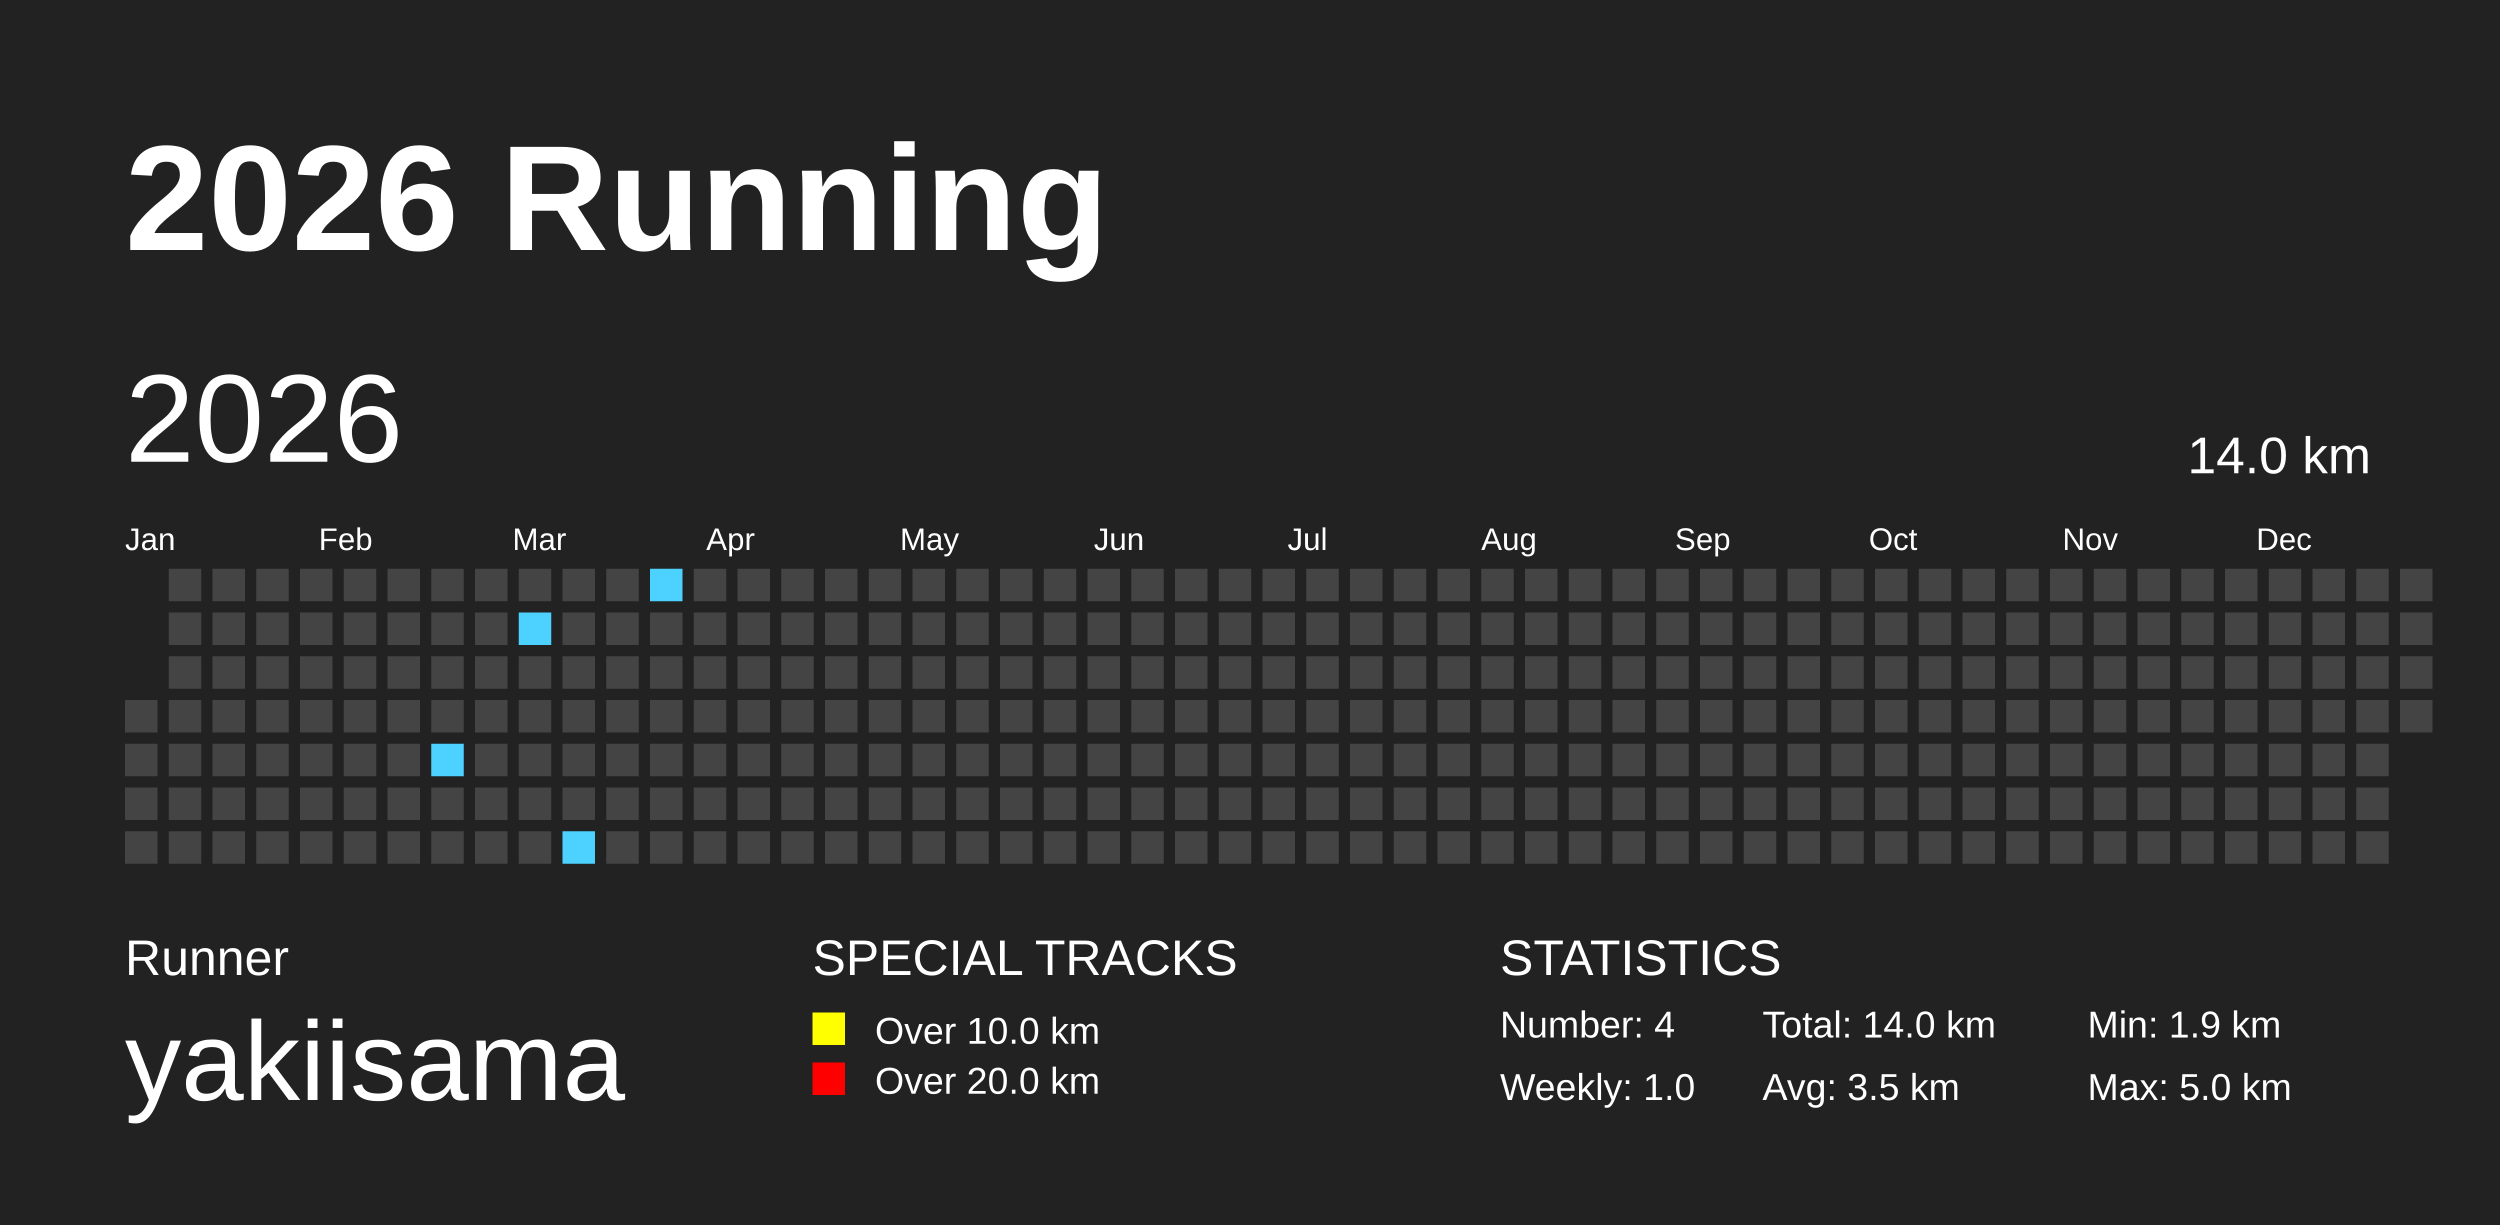
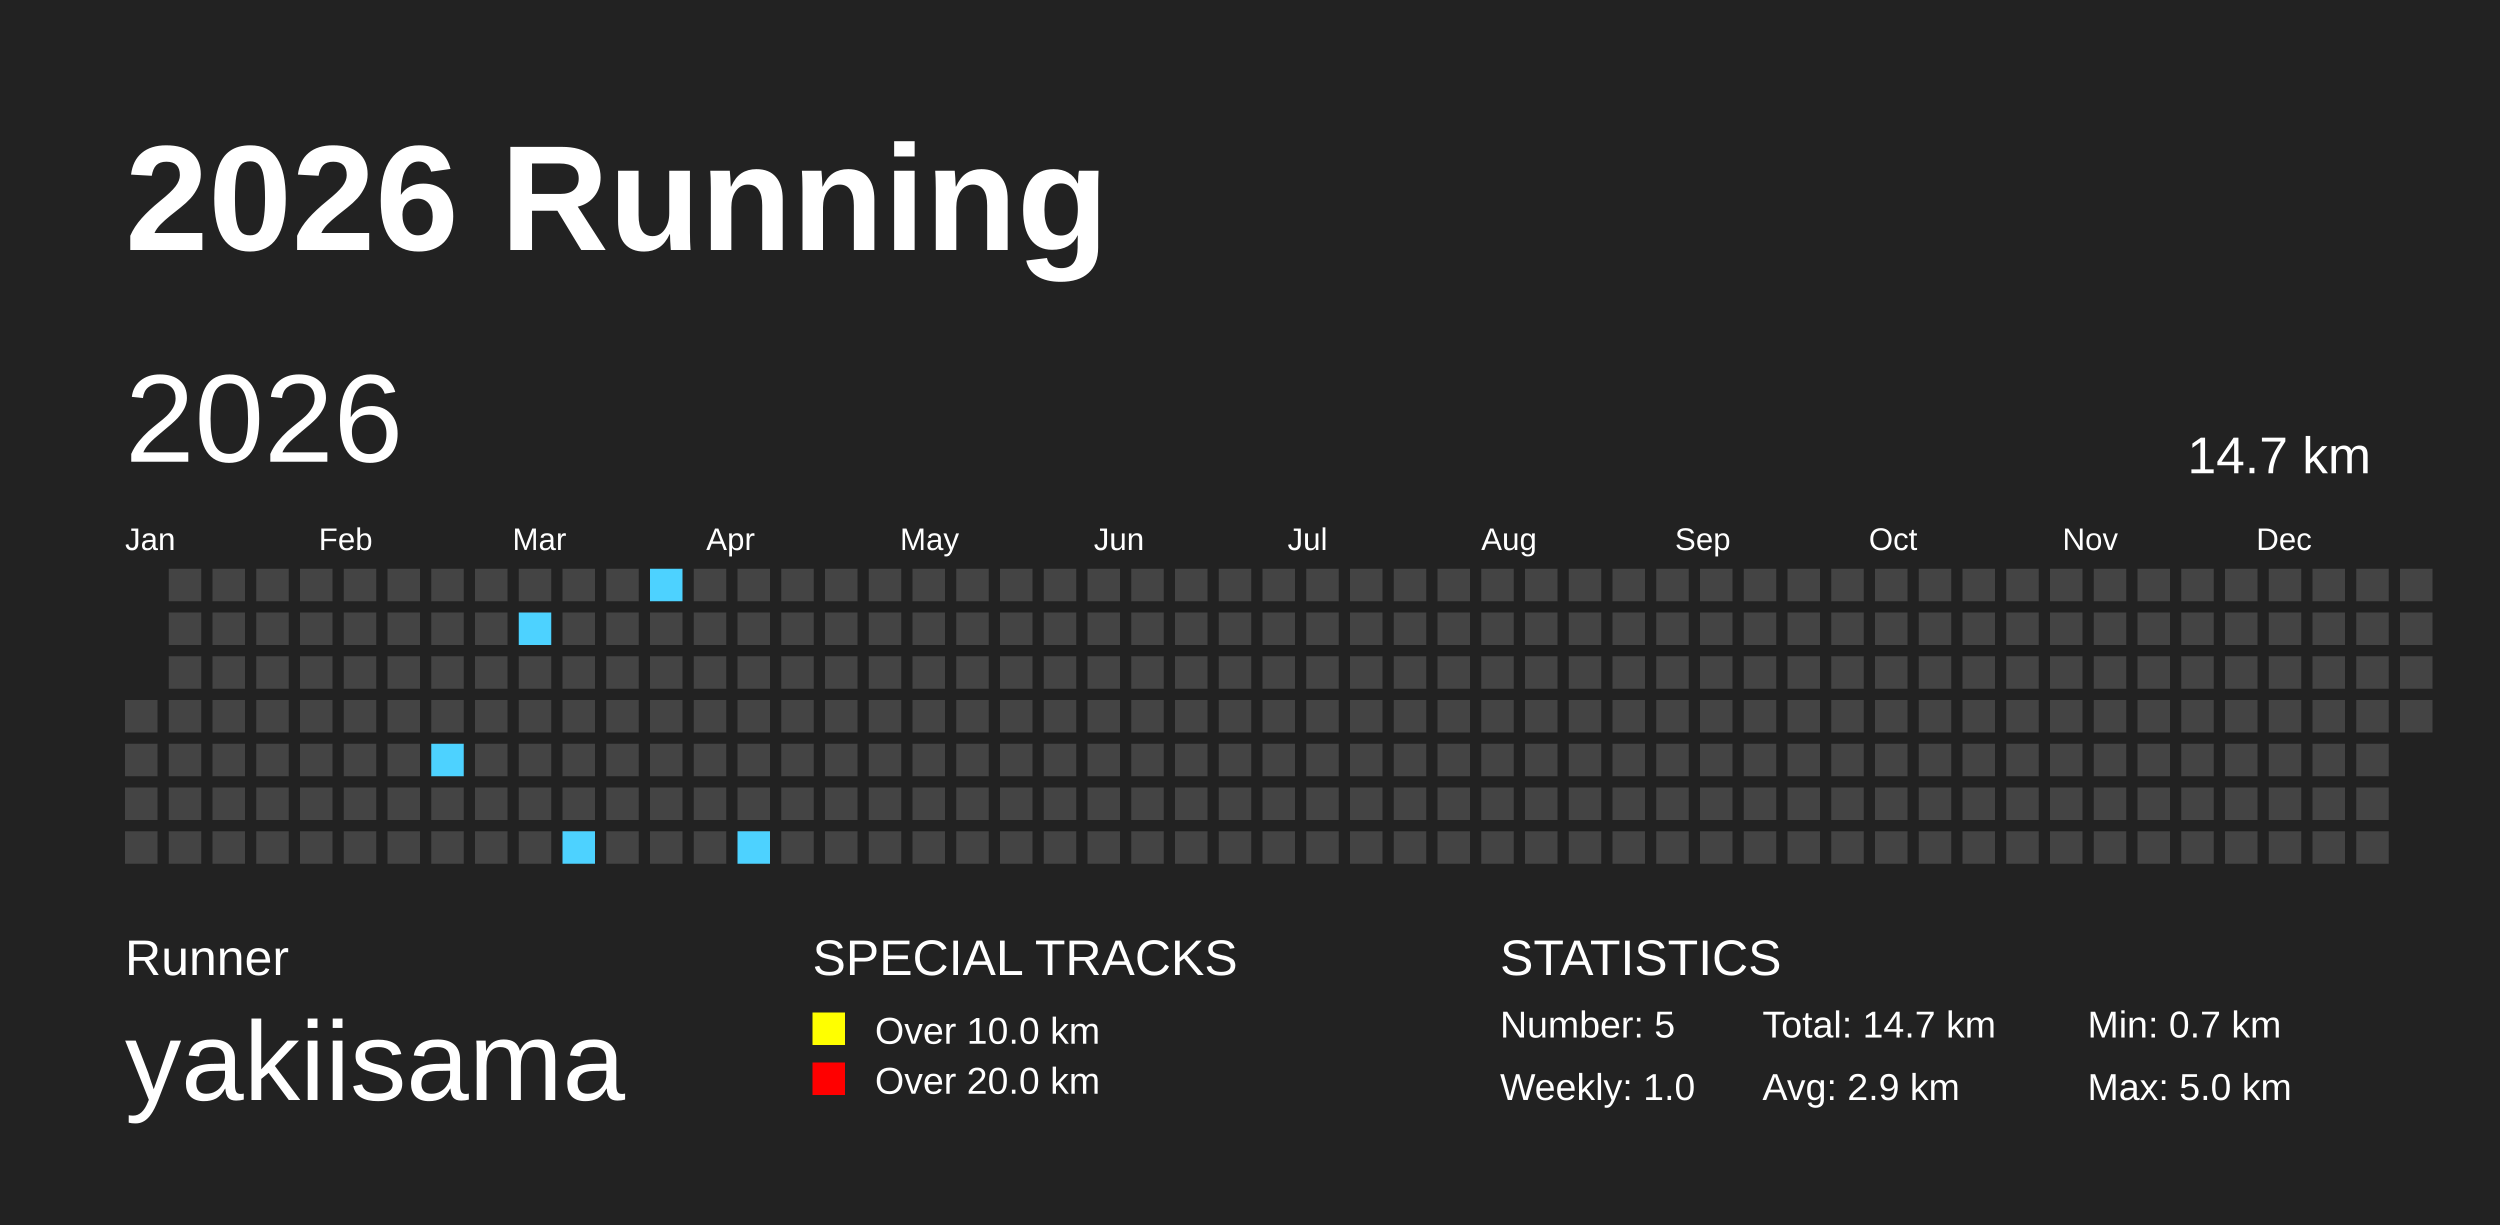
<svg xmlns="http://www.w3.org/2000/svg" baseProfile="full" height="98mm" version="1.1" viewBox="0,0,200,98" width="200mm">
  <defs />
  <rect fill="#222222" height="98" width="200" x="0" y="0" />
  <text fill="#FFFFFF" style="font-size:12px; font-family:Arial; font-weight:bold;" x="10" y="20">2026 Running</text>
  <text fill="#FFFFFF" style="font-size:4px; font-family:Arial" x="10" y="78">Runner</text>
  <text fill="#FFFFFF" style="font-size:9px; font-family:Arial" x="10" y="88">yakiisama</text>
  <text fill="#FFFFFF" style="font-size:4px; font-family:Arial" x="65" y="78">SPECIAL TRACKS</text>
  <rect fill="yellow" height="2.6" width="2.6" x="65" y="81" />
  <text fill="#FFFFFF" style="font-size:3px; font-family:Arial" x="70" y="83.5">Over 10.0 km</text>
  <rect fill="red" height="2.6" width="2.6" x="65" y="85" />
  <text fill="#FFFFFF" style="font-size:3px; font-family:Arial" x="70" y="87.5">Over 20.0 km</text>
  <text fill="#FFFFFF" style="font-size:4px; font-family:Arial" x="120" y="78">STATISTICS</text>
-   <text fill="#FFFFFF" style="font-size:3px; font-family:Arial" x="120" y="83">Number: 4</text>
+   <text fill="#FFFFFF" style="font-size:3px; font-family:Arial" x="120" y="83">Number: 5</text>
  <text fill="#FFFFFF" style="font-size:3px; font-family:Arial" x="120" y="88">Weekly: 1.0</text>
-   <text fill="#FFFFFF" style="font-size:3px; font-family:Arial" x="141" y="83">Total: 14.0 km</text>
-   <text fill="#FFFFFF" style="font-size:3px; font-family:Arial" x="141" y="88">Avg: 3.5 km</text>
-   <text fill="#FFFFFF" style="font-size:3px; font-family:Arial" x="167" y="83">Min: 1.9 km</text>
+   <text fill="#FFFFFF" style="font-size:3px; font-family:Arial" x="141" y="83">Total: 14.7 km</text>
+   <text fill="#FFFFFF" style="font-size:3px; font-family:Arial" x="141" y="88">Avg: 2.9 km</text>
+   <text fill="#FFFFFF" style="font-size:3px; font-family:Arial" x="167" y="83">Min: 0.7 km</text>
  <text fill="#FFFFFF" style="font-size:3px; font-family:Arial" x="167" y="88">Max: 5.0 km</text>
  <text dominant-baseline="hanging" fill="#FFFFFF" style="font-size:10.0px; font-family:Arial;" x="10" y="30">2026</text>
-   <text dominant-baseline="hanging" fill="#FFFFFF" style="font-size:4.125px; font-family:Arial;" x="175" y="35">14.0 km</text>
+   <text dominant-baseline="hanging" fill="#FFFFFF" style="font-size:4.125px; font-family:Arial;" x="175" y="35">14.7 km</text>
  <text fill="#FFFFFF" style="font-size:2.5px; font-family:Arial" x="10.0" y="44">Jan</text>
  <text fill="#FFFFFF" style="font-size:2.5px; font-family:Arial" x="25.5" y="44">Feb</text>
  <text fill="#FFFFFF" style="font-size:2.5px; font-family:Arial" x="41.0" y="44">Mar</text>
  <text fill="#FFFFFF" style="font-size:2.5px; font-family:Arial" x="56.5" y="44">Apr</text>
  <text fill="#FFFFFF" style="font-size:2.5px; font-family:Arial" x="72.0" y="44">May</text>
  <text fill="#FFFFFF" style="font-size:2.5px; font-family:Arial" x="87.5" y="44">Jun</text>
  <text fill="#FFFFFF" style="font-size:2.5px; font-family:Arial" x="103.0" y="44">Jul</text>
  <text fill="#FFFFFF" style="font-size:2.5px; font-family:Arial" x="118.5" y="44">Aug</text>
  <text fill="#FFFFFF" style="font-size:2.5px; font-family:Arial" x="134.0" y="44">Sep</text>
  <text fill="#FFFFFF" style="font-size:2.5px; font-family:Arial" x="149.5" y="44">Oct</text>
  <text fill="#FFFFFF" style="font-size:2.5px; font-family:Arial" x="165.0" y="44">Nov</text>
  <text fill="#FFFFFF" style="font-size:2.5px; font-family:Arial" x="180.5" y="44">Dec</text>
  <rect fill="#444444" height="2.6" width="2.6" x="10.0" y="56.0" />
  <rect fill="#444444" height="2.6" width="2.6" x="10.0" y="59.5" />
  <rect fill="#444444" height="2.6" width="2.6" x="10.0" y="63.0" />
  <rect fill="#444444" height="2.6" width="2.6" x="10.0" y="66.5" />
  <rect fill="#444444" height="2.6" width="2.6" x="13.5" y="45.5" />
  <rect fill="#444444" height="2.6" width="2.6" x="13.5" y="49.0" />
  <rect fill="#444444" height="2.6" width="2.6" x="13.5" y="52.5" />
  <rect fill="#444444" height="2.6" width="2.6" x="13.5" y="56.0" />
  <rect fill="#444444" height="2.6" width="2.6" x="13.5" y="59.5" />
  <rect fill="#444444" height="2.6" width="2.6" x="13.5" y="63.0" />
  <rect fill="#444444" height="2.6" width="2.6" x="13.5" y="66.5" />
  <rect fill="#444444" height="2.6" width="2.6" x="17.0" y="45.5" />
  <rect fill="#444444" height="2.6" width="2.6" x="17.0" y="49.0" />
  <rect fill="#444444" height="2.6" width="2.6" x="17.0" y="52.5" />
  <rect fill="#444444" height="2.6" width="2.6" x="17.0" y="56.0" />
  <rect fill="#444444" height="2.6" width="2.6" x="17.0" y="59.5" />
  <rect fill="#444444" height="2.6" width="2.6" x="17.0" y="63.0" />
  <rect fill="#444444" height="2.6" width="2.6" x="17.0" y="66.5" />
  <rect fill="#444444" height="2.6" width="2.6" x="20.5" y="45.5" />
  <rect fill="#444444" height="2.6" width="2.6" x="20.5" y="49.0" />
  <rect fill="#444444" height="2.6" width="2.6" x="20.5" y="52.5" />
  <rect fill="#444444" height="2.6" width="2.6" x="20.5" y="56.0" />
  <rect fill="#444444" height="2.6" width="2.6" x="20.5" y="59.5" />
  <rect fill="#444444" height="2.6" width="2.6" x="20.5" y="63.0" />
  <rect fill="#444444" height="2.6" width="2.6" x="20.5" y="66.5" />
  <rect fill="#444444" height="2.6" width="2.6" x="24.0" y="45.5" />
  <rect fill="#444444" height="2.6" width="2.6" x="24.0" y="49.0" />
  <rect fill="#444444" height="2.6" width="2.6" x="24.0" y="52.5" />
  <rect fill="#444444" height="2.6" width="2.6" x="24.0" y="56.0" />
  <rect fill="#444444" height="2.6" width="2.6" x="24.0" y="59.5" />
  <rect fill="#444444" height="2.6" width="2.6" x="24.0" y="63.0" />
  <rect fill="#444444" height="2.6" width="2.6" x="24.0" y="66.5" />
  <rect fill="#444444" height="2.6" width="2.6" x="27.5" y="45.5" />
  <rect fill="#444444" height="2.6" width="2.6" x="27.5" y="49.0" />
  <rect fill="#444444" height="2.6" width="2.6" x="27.5" y="52.5" />
  <rect fill="#444444" height="2.6" width="2.6" x="27.5" y="56.0" />
  <rect fill="#444444" height="2.6" width="2.6" x="27.5" y="59.5" />
  <rect fill="#444444" height="2.6" width="2.6" x="27.5" y="63.0" />
  <rect fill="#444444" height="2.6" width="2.6" x="27.5" y="66.5" />
  <rect fill="#444444" height="2.6" width="2.6" x="31.0" y="45.5" />
  <rect fill="#444444" height="2.6" width="2.6" x="31.0" y="49.0" />
  <rect fill="#444444" height="2.6" width="2.6" x="31.0" y="52.5" />
  <rect fill="#444444" height="2.6" width="2.6" x="31.0" y="56.0" />
  <rect fill="#444444" height="2.6" width="2.6" x="31.0" y="59.5" />
  <rect fill="#444444" height="2.6" width="2.6" x="31.0" y="63.0" />
  <rect fill="#444444" height="2.6" width="2.6" x="31.0" y="66.5" />
  <rect fill="#444444" height="2.6" width="2.6" x="34.5" y="45.5" />
  <rect fill="#444444" height="2.6" width="2.6" x="34.5" y="49.0" />
  <rect fill="#444444" height="2.6" width="2.6" x="34.5" y="52.5" />
  <rect fill="#444444" height="2.6" width="2.6" x="34.5" y="56.0" />
  <rect fill="#4DD2FF" height="2.6" width="2.6" x="34.5" y="59.5" />
  <rect fill="#444444" height="2.6" width="2.6" x="34.5" y="63.0" />
  <rect fill="#444444" height="2.6" width="2.6" x="34.5" y="66.5" />
  <rect fill="#444444" height="2.6" width="2.6" x="38.0" y="45.5" />
  <rect fill="#444444" height="2.6" width="2.6" x="38.0" y="49.0" />
  <rect fill="#444444" height="2.6" width="2.6" x="38.0" y="52.5" />
  <rect fill="#444444" height="2.6" width="2.6" x="38.0" y="56.0" />
  <rect fill="#444444" height="2.6" width="2.6" x="38.0" y="59.5" />
  <rect fill="#444444" height="2.6" width="2.6" x="38.0" y="63.0" />
  <rect fill="#444444" height="2.6" width="2.6" x="38.0" y="66.5" />
  <rect fill="#444444" height="2.6" width="2.6" x="41.5" y="45.5" />
  <rect fill="#4DD2FF" height="2.6" width="2.6" x="41.5" y="49.0" />
  <rect fill="#444444" height="2.6" width="2.6" x="41.5" y="52.5" />
  <rect fill="#444444" height="2.6" width="2.6" x="41.5" y="56.0" />
  <rect fill="#444444" height="2.6" width="2.6" x="41.5" y="59.5" />
  <rect fill="#444444" height="2.6" width="2.6" x="41.5" y="63.0" />
  <rect fill="#444444" height="2.6" width="2.6" x="41.5" y="66.5" />
  <rect fill="#444444" height="2.6" width="2.6" x="45.0" y="45.5" />
  <rect fill="#444444" height="2.6" width="2.6" x="45.0" y="49.0" />
  <rect fill="#444444" height="2.6" width="2.6" x="45.0" y="52.5" />
  <rect fill="#444444" height="2.6" width="2.6" x="45.0" y="56.0" />
  <rect fill="#444444" height="2.6" width="2.6" x="45.0" y="59.5" />
  <rect fill="#444444" height="2.6" width="2.6" x="45.0" y="63.0" />
  <rect fill="#4DD2FF" height="2.6" width="2.6" x="45.0" y="66.5" />
  <rect fill="#444444" height="2.6" width="2.6" x="48.5" y="45.5" />
  <rect fill="#444444" height="2.6" width="2.6" x="48.5" y="49.0" />
  <rect fill="#444444" height="2.6" width="2.6" x="48.5" y="52.5" />
  <rect fill="#444444" height="2.6" width="2.6" x="48.5" y="56.0" />
  <rect fill="#444444" height="2.6" width="2.6" x="48.5" y="59.5" />
  <rect fill="#444444" height="2.6" width="2.6" x="48.5" y="63.0" />
  <rect fill="#444444" height="2.6" width="2.6" x="48.5" y="66.5" />
  <rect fill="#4DD2FF" height="2.6" width="2.6" x="52.0" y="45.5" />
  <rect fill="#444444" height="2.6" width="2.6" x="52.0" y="49.0" />
  <rect fill="#444444" height="2.6" width="2.6" x="52.0" y="52.5" />
  <rect fill="#444444" height="2.6" width="2.6" x="52.0" y="56.0" />
  <rect fill="#444444" height="2.6" width="2.6" x="52.0" y="59.5" />
  <rect fill="#444444" height="2.6" width="2.6" x="52.0" y="63.0" />
  <rect fill="#444444" height="2.6" width="2.6" x="52.0" y="66.5" />
  <rect fill="#444444" height="2.6" width="2.6" x="55.5" y="45.5" />
  <rect fill="#444444" height="2.6" width="2.6" x="55.5" y="49.0" />
  <rect fill="#444444" height="2.6" width="2.6" x="55.5" y="52.5" />
  <rect fill="#444444" height="2.6" width="2.6" x="55.5" y="56.0" />
  <rect fill="#444444" height="2.6" width="2.6" x="55.5" y="59.5" />
  <rect fill="#444444" height="2.6" width="2.6" x="55.5" y="63.0" />
  <rect fill="#444444" height="2.6" width="2.6" x="55.5" y="66.5" />
  <rect fill="#444444" height="2.6" width="2.6" x="59.0" y="45.5" />
  <rect fill="#444444" height="2.6" width="2.6" x="59.0" y="49.0" />
  <rect fill="#444444" height="2.6" width="2.6" x="59.0" y="52.5" />
  <rect fill="#444444" height="2.6" width="2.6" x="59.0" y="56.0" />
  <rect fill="#444444" height="2.6" width="2.6" x="59.0" y="59.5" />
  <rect fill="#444444" height="2.6" width="2.6" x="59.0" y="63.0" />
-   <rect fill="#444444" height="2.6" width="2.6" x="59.0" y="66.5" />
+   <rect fill="#4DD2FF" height="2.6" width="2.6" x="59.0" y="66.5" />
  <rect fill="#444444" height="2.6" width="2.6" x="62.5" y="45.5" />
  <rect fill="#444444" height="2.6" width="2.6" x="62.5" y="49.0" />
  <rect fill="#444444" height="2.6" width="2.6" x="62.5" y="52.5" />
  <rect fill="#444444" height="2.6" width="2.6" x="62.5" y="56.0" />
  <rect fill="#444444" height="2.6" width="2.6" x="62.5" y="59.5" />
  <rect fill="#444444" height="2.6" width="2.6" x="62.5" y="63.0" />
  <rect fill="#444444" height="2.6" width="2.6" x="62.5" y="66.5" />
  <rect fill="#444444" height="2.6" width="2.6" x="66.0" y="45.5" />
  <rect fill="#444444" height="2.6" width="2.6" x="66.0" y="49.0" />
  <rect fill="#444444" height="2.6" width="2.6" x="66.0" y="52.5" />
  <rect fill="#444444" height="2.6" width="2.6" x="66.0" y="56.0" />
  <rect fill="#444444" height="2.6" width="2.6" x="66.0" y="59.5" />
  <rect fill="#444444" height="2.6" width="2.6" x="66.0" y="63.0" />
  <rect fill="#444444" height="2.6" width="2.6" x="66.0" y="66.5" />
  <rect fill="#444444" height="2.6" width="2.6" x="69.5" y="45.5" />
  <rect fill="#444444" height="2.6" width="2.6" x="69.5" y="49.0" />
  <rect fill="#444444" height="2.6" width="2.6" x="69.5" y="52.5" />
  <rect fill="#444444" height="2.6" width="2.6" x="69.5" y="56.0" />
  <rect fill="#444444" height="2.6" width="2.6" x="69.5" y="59.5" />
  <rect fill="#444444" height="2.6" width="2.6" x="69.5" y="63.0" />
  <rect fill="#444444" height="2.6" width="2.6" x="69.5" y="66.5" />
  <rect fill="#444444" height="2.6" width="2.6" x="73.0" y="45.5" />
  <rect fill="#444444" height="2.6" width="2.6" x="73.0" y="49.0" />
  <rect fill="#444444" height="2.6" width="2.6" x="73.0" y="52.5" />
  <rect fill="#444444" height="2.6" width="2.6" x="73.0" y="56.0" />
  <rect fill="#444444" height="2.6" width="2.6" x="73.0" y="59.5" />
  <rect fill="#444444" height="2.6" width="2.6" x="73.0" y="63.0" />
  <rect fill="#444444" height="2.6" width="2.6" x="73.0" y="66.5" />
  <rect fill="#444444" height="2.6" width="2.6" x="76.5" y="45.5" />
  <rect fill="#444444" height="2.6" width="2.6" x="76.5" y="49.0" />
  <rect fill="#444444" height="2.6" width="2.6" x="76.5" y="52.5" />
  <rect fill="#444444" height="2.6" width="2.6" x="76.5" y="56.0" />
  <rect fill="#444444" height="2.6" width="2.6" x="76.5" y="59.5" />
  <rect fill="#444444" height="2.6" width="2.6" x="76.5" y="63.0" />
  <rect fill="#444444" height="2.6" width="2.6" x="76.5" y="66.5" />
  <rect fill="#444444" height="2.6" width="2.6" x="80.0" y="45.5" />
  <rect fill="#444444" height="2.6" width="2.6" x="80.0" y="49.0" />
  <rect fill="#444444" height="2.6" width="2.6" x="80.0" y="52.5" />
  <rect fill="#444444" height="2.6" width="2.6" x="80.0" y="56.0" />
  <rect fill="#444444" height="2.6" width="2.6" x="80.0" y="59.5" />
  <rect fill="#444444" height="2.6" width="2.6" x="80.0" y="63.0" />
  <rect fill="#444444" height="2.6" width="2.6" x="80.0" y="66.5" />
  <rect fill="#444444" height="2.6" width="2.6" x="83.5" y="45.5" />
  <rect fill="#444444" height="2.6" width="2.6" x="83.5" y="49.0" />
  <rect fill="#444444" height="2.6" width="2.6" x="83.5" y="52.5" />
  <rect fill="#444444" height="2.6" width="2.6" x="83.5" y="56.0" />
  <rect fill="#444444" height="2.6" width="2.6" x="83.5" y="59.5" />
  <rect fill="#444444" height="2.6" width="2.6" x="83.5" y="63.0" />
  <rect fill="#444444" height="2.6" width="2.6" x="83.5" y="66.5" />
  <rect fill="#444444" height="2.6" width="2.6" x="87.0" y="45.5" />
  <rect fill="#444444" height="2.6" width="2.6" x="87.0" y="49.0" />
  <rect fill="#444444" height="2.6" width="2.6" x="87.0" y="52.5" />
  <rect fill="#444444" height="2.6" width="2.6" x="87.0" y="56.0" />
  <rect fill="#444444" height="2.6" width="2.6" x="87.0" y="59.5" />
  <rect fill="#444444" height="2.6" width="2.6" x="87.0" y="63.0" />
  <rect fill="#444444" height="2.6" width="2.6" x="87.0" y="66.5" />
  <rect fill="#444444" height="2.6" width="2.6" x="90.5" y="45.5" />
  <rect fill="#444444" height="2.6" width="2.6" x="90.5" y="49.0" />
  <rect fill="#444444" height="2.6" width="2.6" x="90.5" y="52.5" />
  <rect fill="#444444" height="2.6" width="2.6" x="90.5" y="56.0" />
  <rect fill="#444444" height="2.6" width="2.6" x="90.5" y="59.5" />
  <rect fill="#444444" height="2.6" width="2.6" x="90.5" y="63.0" />
  <rect fill="#444444" height="2.6" width="2.6" x="90.5" y="66.5" />
  <rect fill="#444444" height="2.6" width="2.6" x="94.0" y="45.5" />
  <rect fill="#444444" height="2.6" width="2.6" x="94.0" y="49.0" />
  <rect fill="#444444" height="2.6" width="2.6" x="94.0" y="52.5" />
  <rect fill="#444444" height="2.6" width="2.6" x="94.0" y="56.0" />
  <rect fill="#444444" height="2.6" width="2.6" x="94.0" y="59.5" />
  <rect fill="#444444" height="2.6" width="2.6" x="94.0" y="63.0" />
  <rect fill="#444444" height="2.6" width="2.6" x="94.0" y="66.5" />
  <rect fill="#444444" height="2.6" width="2.6" x="97.5" y="45.5" />
  <rect fill="#444444" height="2.6" width="2.6" x="97.5" y="49.0" />
  <rect fill="#444444" height="2.6" width="2.6" x="97.5" y="52.5" />
  <rect fill="#444444" height="2.6" width="2.6" x="97.5" y="56.0" />
  <rect fill="#444444" height="2.6" width="2.6" x="97.5" y="59.5" />
  <rect fill="#444444" height="2.6" width="2.6" x="97.5" y="63.0" />
  <rect fill="#444444" height="2.6" width="2.6" x="97.5" y="66.5" />
  <rect fill="#444444" height="2.6" width="2.6" x="101.0" y="45.5" />
  <rect fill="#444444" height="2.6" width="2.6" x="101.0" y="49.0" />
  <rect fill="#444444" height="2.6" width="2.6" x="101.0" y="52.5" />
  <rect fill="#444444" height="2.6" width="2.6" x="101.0" y="56.0" />
  <rect fill="#444444" height="2.6" width="2.6" x="101.0" y="59.5" />
  <rect fill="#444444" height="2.6" width="2.6" x="101.0" y="63.0" />
  <rect fill="#444444" height="2.6" width="2.6" x="101.0" y="66.5" />
  <rect fill="#444444" height="2.6" width="2.6" x="104.5" y="45.5" />
  <rect fill="#444444" height="2.6" width="2.6" x="104.5" y="49.0" />
  <rect fill="#444444" height="2.6" width="2.6" x="104.5" y="52.5" />
  <rect fill="#444444" height="2.6" width="2.6" x="104.5" y="56.0" />
  <rect fill="#444444" height="2.6" width="2.6" x="104.5" y="59.5" />
  <rect fill="#444444" height="2.6" width="2.6" x="104.5" y="63.0" />
  <rect fill="#444444" height="2.6" width="2.6" x="104.5" y="66.5" />
  <rect fill="#444444" height="2.6" width="2.6" x="108.0" y="45.5" />
  <rect fill="#444444" height="2.6" width="2.6" x="108.0" y="49.0" />
  <rect fill="#444444" height="2.6" width="2.6" x="108.0" y="52.5" />
  <rect fill="#444444" height="2.6" width="2.6" x="108.0" y="56.0" />
  <rect fill="#444444" height="2.6" width="2.6" x="108.0" y="59.5" />
  <rect fill="#444444" height="2.6" width="2.6" x="108.0" y="63.0" />
  <rect fill="#444444" height="2.6" width="2.6" x="108.0" y="66.5" />
  <rect fill="#444444" height="2.6" width="2.6" x="111.5" y="45.5" />
  <rect fill="#444444" height="2.6" width="2.6" x="111.5" y="49.0" />
  <rect fill="#444444" height="2.6" width="2.6" x="111.5" y="52.5" />
  <rect fill="#444444" height="2.6" width="2.6" x="111.5" y="56.0" />
  <rect fill="#444444" height="2.6" width="2.6" x="111.5" y="59.5" />
  <rect fill="#444444" height="2.6" width="2.6" x="111.5" y="63.0" />
  <rect fill="#444444" height="2.6" width="2.6" x="111.5" y="66.5" />
  <rect fill="#444444" height="2.6" width="2.6" x="115.0" y="45.5" />
  <rect fill="#444444" height="2.6" width="2.6" x="115.0" y="49.0" />
  <rect fill="#444444" height="2.6" width="2.6" x="115.0" y="52.5" />
  <rect fill="#444444" height="2.6" width="2.6" x="115.0" y="56.0" />
  <rect fill="#444444" height="2.6" width="2.6" x="115.0" y="59.5" />
  <rect fill="#444444" height="2.6" width="2.6" x="115.0" y="63.0" />
  <rect fill="#444444" height="2.6" width="2.6" x="115.0" y="66.5" />
  <rect fill="#444444" height="2.6" width="2.6" x="118.5" y="45.5" />
  <rect fill="#444444" height="2.6" width="2.6" x="118.5" y="49.0" />
  <rect fill="#444444" height="2.6" width="2.6" x="118.5" y="52.5" />
  <rect fill="#444444" height="2.6" width="2.6" x="118.5" y="56.0" />
  <rect fill="#444444" height="2.6" width="2.6" x="118.5" y="59.5" />
  <rect fill="#444444" height="2.6" width="2.6" x="118.5" y="63.0" />
  <rect fill="#444444" height="2.6" width="2.6" x="118.5" y="66.5" />
  <rect fill="#444444" height="2.6" width="2.6" x="122.0" y="45.5" />
  <rect fill="#444444" height="2.6" width="2.6" x="122.0" y="49.0" />
  <rect fill="#444444" height="2.6" width="2.6" x="122.0" y="52.5" />
  <rect fill="#444444" height="2.6" width="2.6" x="122.0" y="56.0" />
  <rect fill="#444444" height="2.6" width="2.6" x="122.0" y="59.5" />
  <rect fill="#444444" height="2.6" width="2.6" x="122.0" y="63.0" />
  <rect fill="#444444" height="2.6" width="2.6" x="122.0" y="66.5" />
  <rect fill="#444444" height="2.6" width="2.6" x="125.5" y="45.5" />
  <rect fill="#444444" height="2.6" width="2.6" x="125.5" y="49.0" />
  <rect fill="#444444" height="2.6" width="2.6" x="125.5" y="52.5" />
  <rect fill="#444444" height="2.6" width="2.6" x="125.5" y="56.0" />
  <rect fill="#444444" height="2.6" width="2.6" x="125.5" y="59.5" />
  <rect fill="#444444" height="2.6" width="2.6" x="125.5" y="63.0" />
  <rect fill="#444444" height="2.6" width="2.6" x="125.5" y="66.5" />
  <rect fill="#444444" height="2.6" width="2.6" x="129.0" y="45.5" />
  <rect fill="#444444" height="2.6" width="2.6" x="129.0" y="49.0" />
  <rect fill="#444444" height="2.6" width="2.6" x="129.0" y="52.5" />
  <rect fill="#444444" height="2.6" width="2.6" x="129.0" y="56.0" />
  <rect fill="#444444" height="2.6" width="2.6" x="129.0" y="59.5" />
  <rect fill="#444444" height="2.6" width="2.6" x="129.0" y="63.0" />
  <rect fill="#444444" height="2.6" width="2.6" x="129.0" y="66.5" />
  <rect fill="#444444" height="2.6" width="2.6" x="132.5" y="45.5" />
  <rect fill="#444444" height="2.6" width="2.6" x="132.5" y="49.0" />
  <rect fill="#444444" height="2.6" width="2.6" x="132.5" y="52.5" />
  <rect fill="#444444" height="2.6" width="2.6" x="132.5" y="56.0" />
  <rect fill="#444444" height="2.6" width="2.6" x="132.5" y="59.5" />
  <rect fill="#444444" height="2.6" width="2.6" x="132.5" y="63.0" />
  <rect fill="#444444" height="2.6" width="2.6" x="132.5" y="66.5" />
  <rect fill="#444444" height="2.6" width="2.6" x="136.0" y="45.5" />
  <rect fill="#444444" height="2.6" width="2.6" x="136.0" y="49.0" />
  <rect fill="#444444" height="2.6" width="2.6" x="136.0" y="52.5" />
  <rect fill="#444444" height="2.6" width="2.6" x="136.0" y="56.0" />
  <rect fill="#444444" height="2.6" width="2.6" x="136.0" y="59.5" />
  <rect fill="#444444" height="2.6" width="2.6" x="136.0" y="63.0" />
  <rect fill="#444444" height="2.6" width="2.6" x="136.0" y="66.5" />
  <rect fill="#444444" height="2.6" width="2.6" x="139.5" y="45.5" />
  <rect fill="#444444" height="2.6" width="2.6" x="139.5" y="49.0" />
  <rect fill="#444444" height="2.6" width="2.6" x="139.5" y="52.5" />
  <rect fill="#444444" height="2.6" width="2.6" x="139.5" y="56.0" />
  <rect fill="#444444" height="2.6" width="2.6" x="139.5" y="59.5" />
  <rect fill="#444444" height="2.6" width="2.6" x="139.5" y="63.0" />
  <rect fill="#444444" height="2.6" width="2.6" x="139.5" y="66.5" />
  <rect fill="#444444" height="2.6" width="2.6" x="143.0" y="45.5" />
  <rect fill="#444444" height="2.6" width="2.6" x="143.0" y="49.0" />
  <rect fill="#444444" height="2.6" width="2.6" x="143.0" y="52.5" />
  <rect fill="#444444" height="2.6" width="2.6" x="143.0" y="56.0" />
  <rect fill="#444444" height="2.6" width="2.6" x="143.0" y="59.5" />
  <rect fill="#444444" height="2.6" width="2.6" x="143.0" y="63.0" />
  <rect fill="#444444" height="2.6" width="2.6" x="143.0" y="66.5" />
  <rect fill="#444444" height="2.6" width="2.6" x="146.5" y="45.5" />
  <rect fill="#444444" height="2.6" width="2.6" x="146.5" y="49.0" />
  <rect fill="#444444" height="2.6" width="2.6" x="146.5" y="52.5" />
  <rect fill="#444444" height="2.6" width="2.6" x="146.5" y="56.0" />
  <rect fill="#444444" height="2.6" width="2.6" x="146.5" y="59.5" />
  <rect fill="#444444" height="2.6" width="2.6" x="146.5" y="63.0" />
  <rect fill="#444444" height="2.6" width="2.6" x="146.5" y="66.5" />
  <rect fill="#444444" height="2.6" width="2.6" x="150.0" y="45.5" />
  <rect fill="#444444" height="2.6" width="2.6" x="150.0" y="49.0" />
  <rect fill="#444444" height="2.6" width="2.6" x="150.0" y="52.5" />
  <rect fill="#444444" height="2.6" width="2.6" x="150.0" y="56.0" />
  <rect fill="#444444" height="2.6" width="2.6" x="150.0" y="59.5" />
  <rect fill="#444444" height="2.6" width="2.6" x="150.0" y="63.0" />
  <rect fill="#444444" height="2.6" width="2.6" x="150.0" y="66.5" />
  <rect fill="#444444" height="2.6" width="2.6" x="153.5" y="45.5" />
  <rect fill="#444444" height="2.6" width="2.6" x="153.5" y="49.0" />
  <rect fill="#444444" height="2.6" width="2.6" x="153.5" y="52.5" />
  <rect fill="#444444" height="2.6" width="2.6" x="153.5" y="56.0" />
  <rect fill="#444444" height="2.6" width="2.6" x="153.5" y="59.5" />
  <rect fill="#444444" height="2.6" width="2.6" x="153.5" y="63.0" />
  <rect fill="#444444" height="2.6" width="2.6" x="153.5" y="66.5" />
  <rect fill="#444444" height="2.6" width="2.6" x="157.0" y="45.5" />
  <rect fill="#444444" height="2.6" width="2.6" x="157.0" y="49.0" />
  <rect fill="#444444" height="2.6" width="2.6" x="157.0" y="52.5" />
  <rect fill="#444444" height="2.6" width="2.6" x="157.0" y="56.0" />
  <rect fill="#444444" height="2.6" width="2.6" x="157.0" y="59.5" />
  <rect fill="#444444" height="2.6" width="2.6" x="157.0" y="63.0" />
  <rect fill="#444444" height="2.6" width="2.6" x="157.0" y="66.5" />
  <rect fill="#444444" height="2.6" width="2.6" x="160.5" y="45.5" />
  <rect fill="#444444" height="2.6" width="2.6" x="160.5" y="49.0" />
  <rect fill="#444444" height="2.6" width="2.6" x="160.5" y="52.5" />
  <rect fill="#444444" height="2.6" width="2.6" x="160.5" y="56.0" />
  <rect fill="#444444" height="2.6" width="2.6" x="160.5" y="59.5" />
  <rect fill="#444444" height="2.6" width="2.6" x="160.5" y="63.0" />
  <rect fill="#444444" height="2.6" width="2.6" x="160.5" y="66.5" />
  <rect fill="#444444" height="2.6" width="2.6" x="164.0" y="45.5" />
  <rect fill="#444444" height="2.6" width="2.6" x="164.0" y="49.0" />
  <rect fill="#444444" height="2.6" width="2.6" x="164.0" y="52.5" />
  <rect fill="#444444" height="2.6" width="2.6" x="164.0" y="56.0" />
  <rect fill="#444444" height="2.6" width="2.6" x="164.0" y="59.5" />
  <rect fill="#444444" height="2.6" width="2.6" x="164.0" y="63.0" />
  <rect fill="#444444" height="2.6" width="2.6" x="164.0" y="66.5" />
  <rect fill="#444444" height="2.6" width="2.6" x="167.5" y="45.5" />
  <rect fill="#444444" height="2.6" width="2.6" x="167.5" y="49.0" />
  <rect fill="#444444" height="2.6" width="2.6" x="167.5" y="52.5" />
  <rect fill="#444444" height="2.6" width="2.6" x="167.5" y="56.0" />
  <rect fill="#444444" height="2.6" width="2.6" x="167.5" y="59.5" />
  <rect fill="#444444" height="2.6" width="2.6" x="167.5" y="63.0" />
  <rect fill="#444444" height="2.6" width="2.6" x="167.5" y="66.5" />
  <rect fill="#444444" height="2.6" width="2.6" x="171.0" y="45.5" />
  <rect fill="#444444" height="2.6" width="2.6" x="171.0" y="49.0" />
  <rect fill="#444444" height="2.6" width="2.6" x="171.0" y="52.5" />
  <rect fill="#444444" height="2.6" width="2.6" x="171.0" y="56.0" />
  <rect fill="#444444" height="2.6" width="2.6" x="171.0" y="59.5" />
  <rect fill="#444444" height="2.6" width="2.6" x="171.0" y="63.0" />
  <rect fill="#444444" height="2.6" width="2.6" x="171.0" y="66.5" />
  <rect fill="#444444" height="2.6" width="2.6" x="174.5" y="45.5" />
  <rect fill="#444444" height="2.6" width="2.6" x="174.5" y="49.0" />
  <rect fill="#444444" height="2.6" width="2.6" x="174.5" y="52.5" />
  <rect fill="#444444" height="2.6" width="2.6" x="174.5" y="56.0" />
  <rect fill="#444444" height="2.6" width="2.6" x="174.5" y="59.5" />
  <rect fill="#444444" height="2.6" width="2.6" x="174.5" y="63.0" />
  <rect fill="#444444" height="2.6" width="2.6" x="174.5" y="66.5" />
  <rect fill="#444444" height="2.6" width="2.6" x="178.0" y="45.5" />
  <rect fill="#444444" height="2.6" width="2.6" x="178.0" y="49.0" />
  <rect fill="#444444" height="2.6" width="2.6" x="178.0" y="52.5" />
  <rect fill="#444444" height="2.6" width="2.6" x="178.0" y="56.0" />
  <rect fill="#444444" height="2.6" width="2.6" x="178.0" y="59.5" />
  <rect fill="#444444" height="2.6" width="2.6" x="178.0" y="63.0" />
  <rect fill="#444444" height="2.6" width="2.6" x="178.0" y="66.5" />
  <rect fill="#444444" height="2.6" width="2.6" x="181.5" y="45.5" />
  <rect fill="#444444" height="2.6" width="2.6" x="181.5" y="49.0" />
  <rect fill="#444444" height="2.6" width="2.6" x="181.5" y="52.5" />
  <rect fill="#444444" height="2.6" width="2.6" x="181.5" y="56.0" />
  <rect fill="#444444" height="2.6" width="2.6" x="181.5" y="59.5" />
  <rect fill="#444444" height="2.6" width="2.6" x="181.5" y="63.0" />
  <rect fill="#444444" height="2.6" width="2.6" x="181.5" y="66.5" />
  <rect fill="#444444" height="2.6" width="2.6" x="185.0" y="45.5" />
  <rect fill="#444444" height="2.6" width="2.6" x="185.0" y="49.0" />
  <rect fill="#444444" height="2.6" width="2.6" x="185.0" y="52.5" />
  <rect fill="#444444" height="2.6" width="2.6" x="185.0" y="56.0" />
  <rect fill="#444444" height="2.6" width="2.6" x="185.0" y="59.5" />
  <rect fill="#444444" height="2.6" width="2.6" x="185.0" y="63.0" />
  <rect fill="#444444" height="2.6" width="2.6" x="185.0" y="66.5" />
  <rect fill="#444444" height="2.6" width="2.6" x="188.5" y="45.5" />
  <rect fill="#444444" height="2.6" width="2.6" x="188.5" y="49.0" />
  <rect fill="#444444" height="2.6" width="2.6" x="188.5" y="52.5" />
  <rect fill="#444444" height="2.6" width="2.6" x="188.5" y="56.0" />
  <rect fill="#444444" height="2.6" width="2.6" x="188.5" y="59.5" />
  <rect fill="#444444" height="2.6" width="2.6" x="188.5" y="63.0" />
  <rect fill="#444444" height="2.6" width="2.6" x="188.5" y="66.5" />
  <rect fill="#444444" height="2.6" width="2.6" x="192.0" y="45.5" />
  <rect fill="#444444" height="2.6" width="2.6" x="192.0" y="49.0" />
  <rect fill="#444444" height="2.6" width="2.6" x="192.0" y="52.5" />
  <rect fill="#444444" height="2.6" width="2.6" x="192.0" y="56.0" />
</svg>
